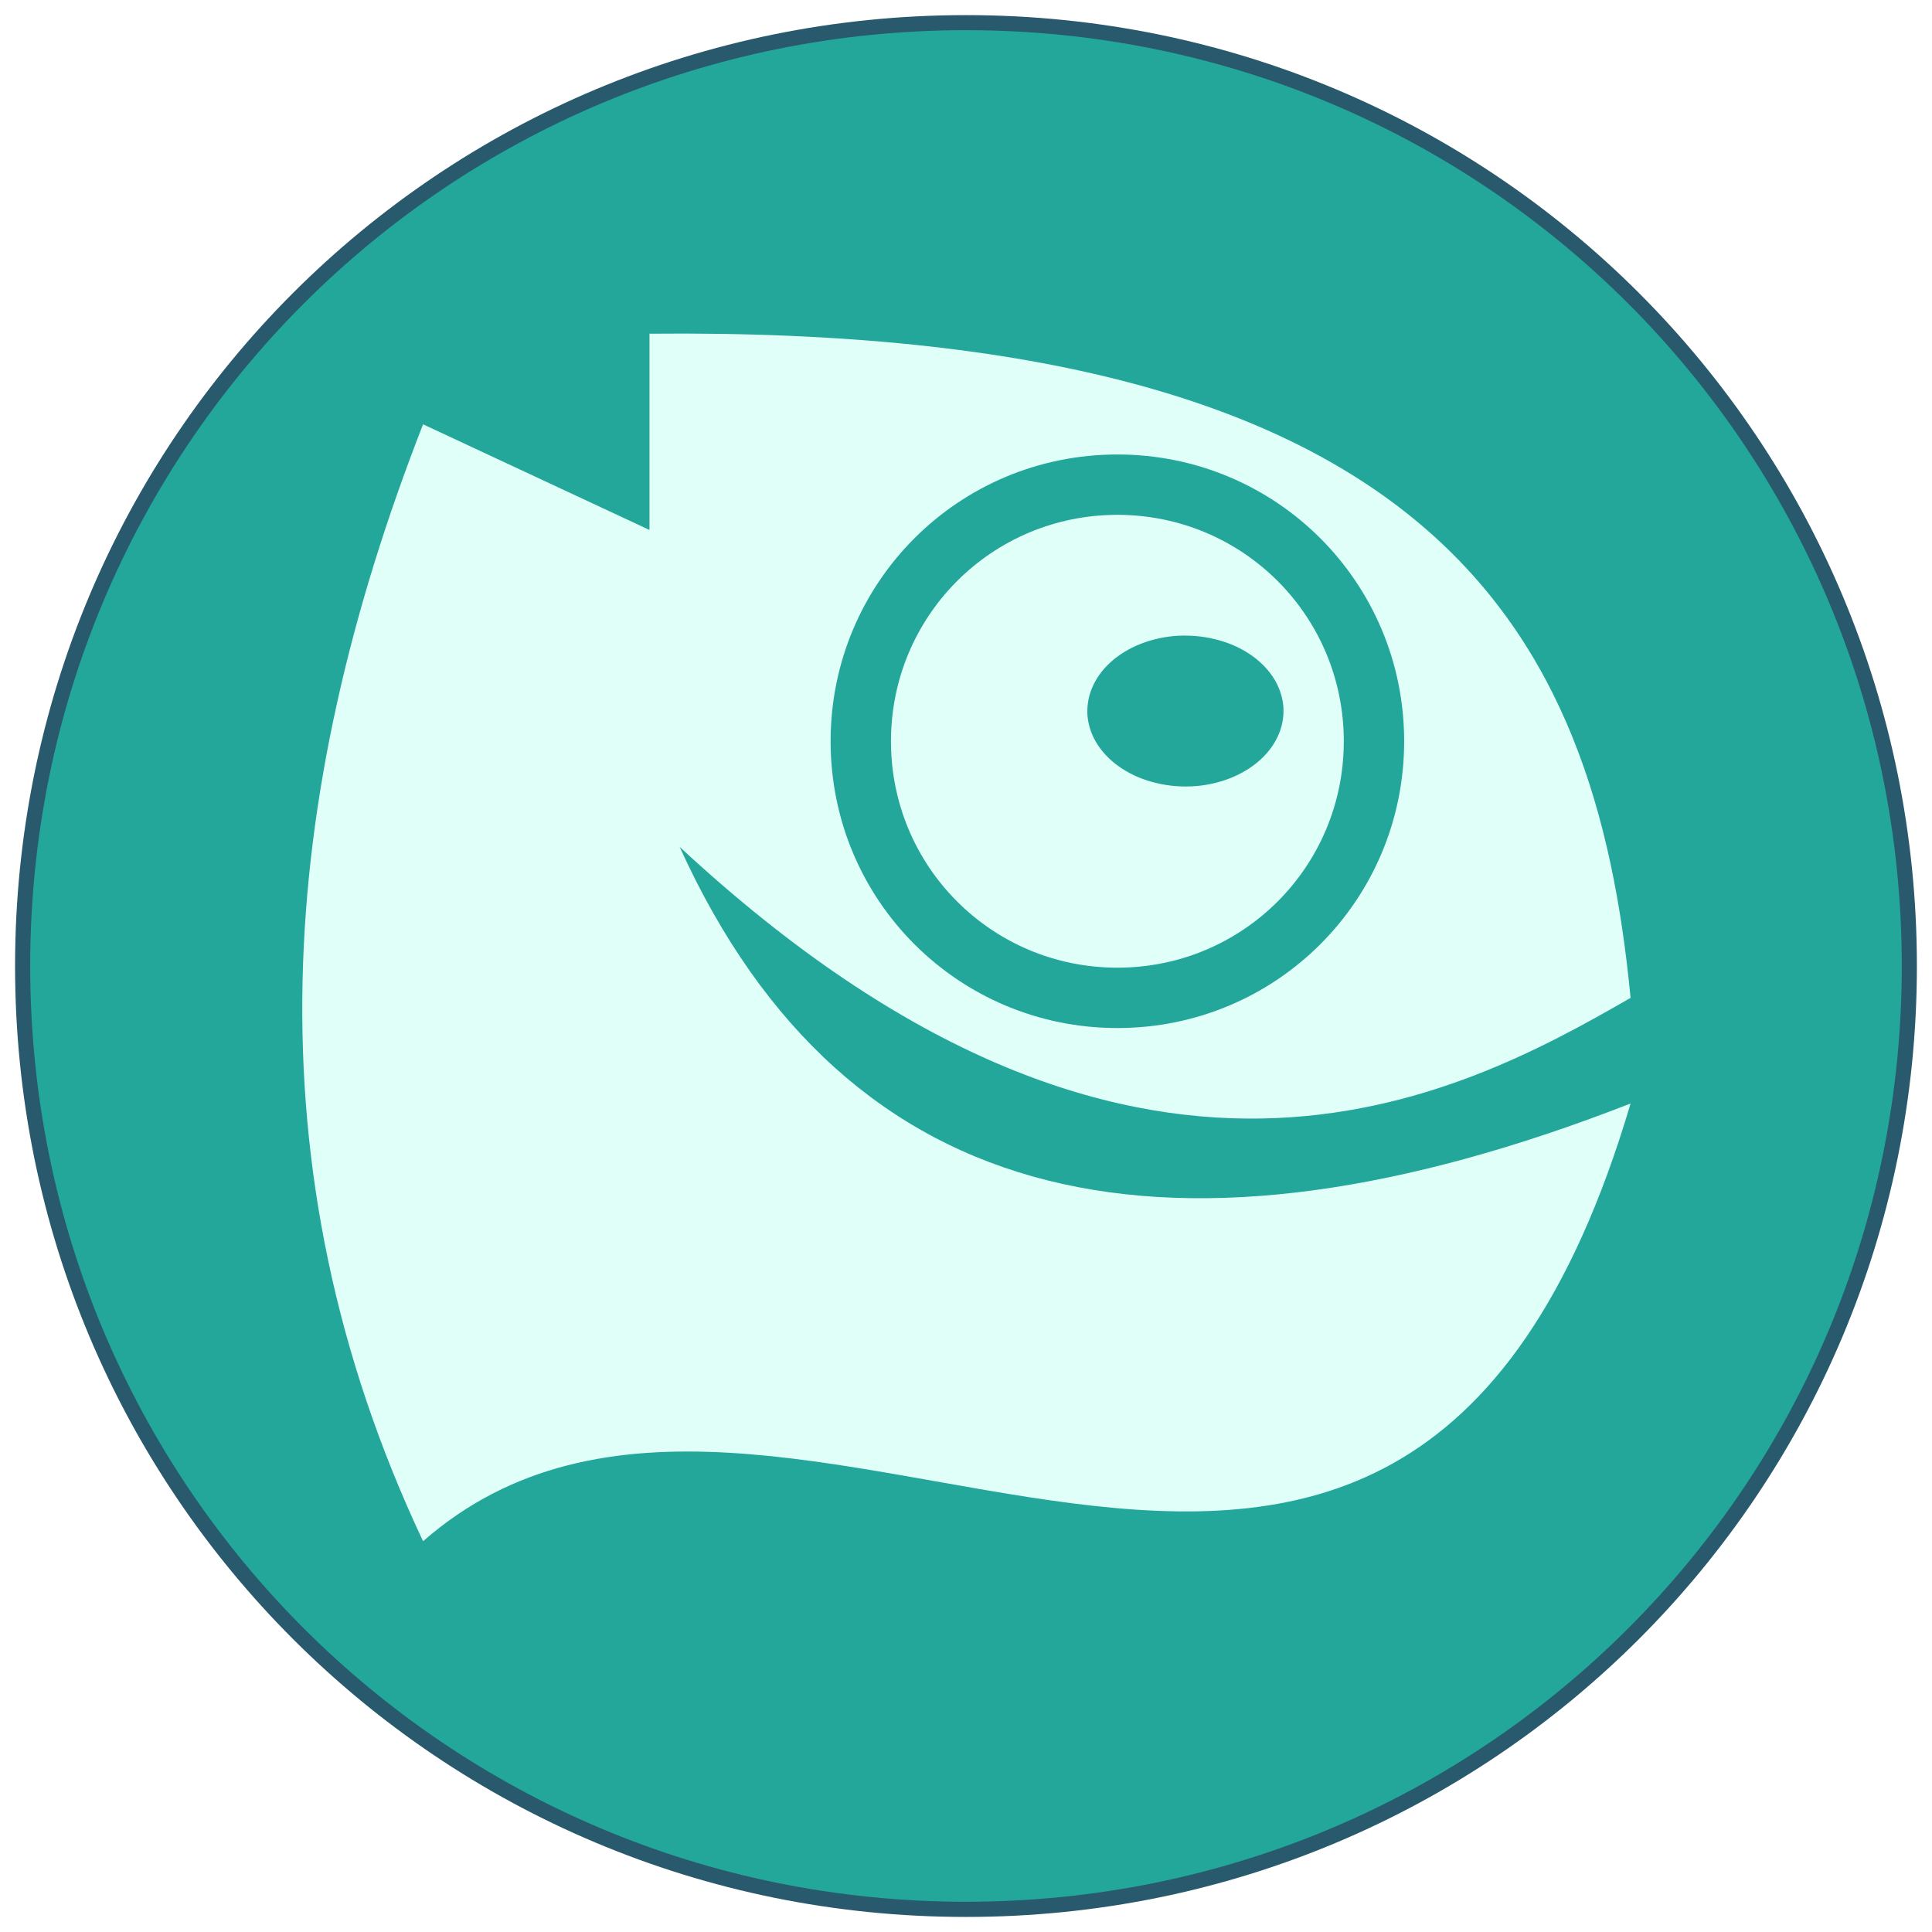
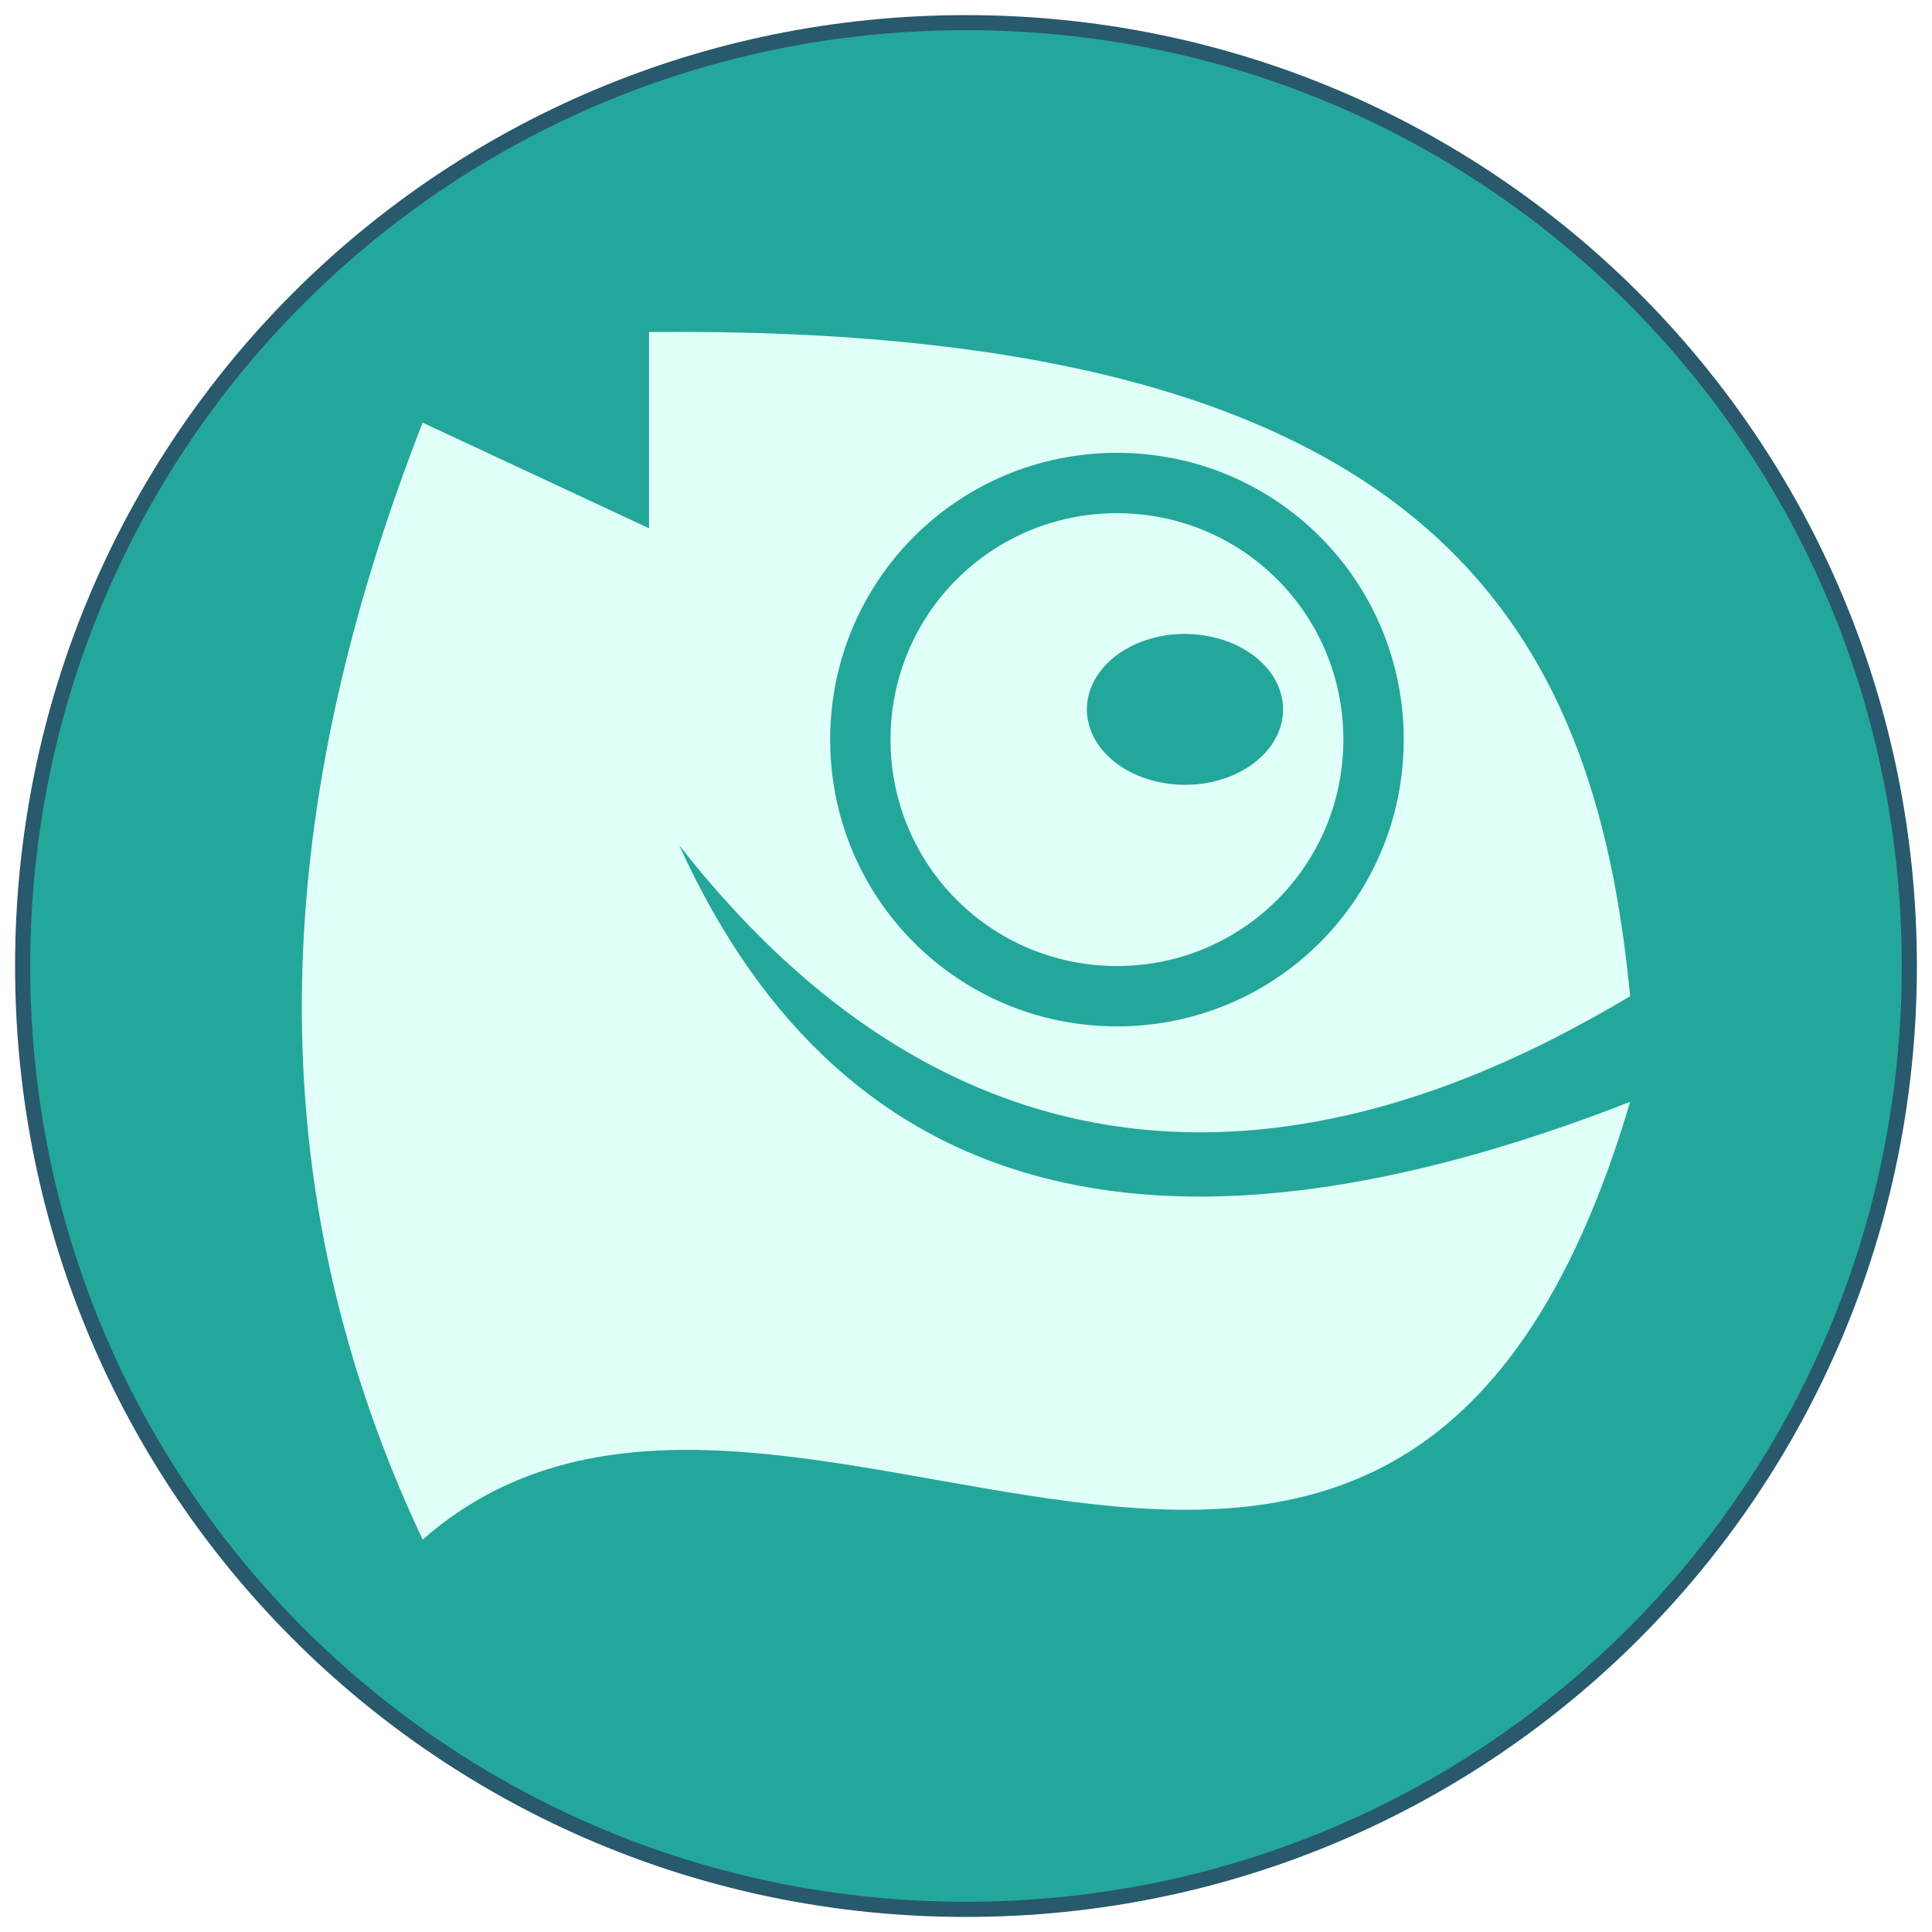
<svg xmlns="http://www.w3.org/2000/svg" width="128" height="128" viewBox="0 0 33.867 33.867" version="1.1" id="svg8">
  <defs id="defs2" />
  <g id="layer1" transform="translate(0,-263.1333)">
    <g id="g2739" transform="translate(11.37708,1.322913)">
      <g id="g830" transform="translate(-23.54792,-24.34167)">
        <path style="opacity:1;fill:#28596c;fill-opacity:1;stroke:none;stroke-width:0.05;stroke-miterlimit:4;stroke-dasharray:none;stroke-opacity:1" d="m 29.104,286.417 c 9.234,0 16.669,7.434 16.669,16.669 0,9.234 -7.434,16.669 -16.669,16.669 -9.234,0 -16.669,-7.434 -16.669,-16.669 0,-9.234 7.434,-16.669 16.669,-16.669 z" id="rect4500" />
        <path style="opacity:1;fill:#23a79b;fill-opacity:1;stroke:none;stroke-width:0.049;stroke-miterlimit:4;stroke-dasharray:none;stroke-opacity:1" d="m 29.104,286.681 c 9.088,0 16.404,7.316 16.404,16.404 0,9.088 -7.316,16.404 -16.404,16.404 -9.088,0 -16.404,-7.316 -16.404,-16.404 0,-9.088 7.316,-16.404 16.404,-16.404 z" id="rect4500-3" />
-         <path style="fill:#e1fff9;fill-opacity:1;stroke:none;stroke-width:0.265px;stroke-linecap:butt;stroke-linejoin:miter;stroke-opacity:1" d="m 23.556,292.002 v 3.44 l -3.969,-1.852 c -2.537,6.492 -3.096,13.011 0,19.579 6.254,-5.48 17.044,6.267 21.167,-7.673 -7.989,3.117 -13.731,1.971 -16.669,-4.498 8,7.426 13.646,4.388 16.669,2.646 -0.618,-6.442 -3.438,-11.781 -17.198,-11.642 z m 8.202,2.117 c 2.785,0 5.027,2.242 5.027,5.027 0,2.785 -2.242,5.027 -5.027,5.027 -2.785,0 -5.027,-2.242 -5.027,-5.027 0,-2.785 2.242,-5.027 5.027,-5.027 z m 0,1.058 c -2.199,0 -3.969,1.77 -3.969,3.969 0,2.199 1.77,3.969 3.969,3.969 2.199,0 3.969,-1.77 3.969,-3.969 0,-2.199 -1.77,-3.969 -3.969,-3.969 z m 1.191,2.117 a 1.72,1.323 0 0 1 0.172,0.007 1.72,1.323 0 0 1 0.17,0.02 1.72,1.323 0 0 1 0.166,0.033 1.72,1.323 0 0 1 0.162,0.045 1.72,1.323 0 0 1 0.155,0.057 1.72,1.323 0 0 1 0.146,0.069 1.72,1.323 0 0 1 0.137,0.08 1.72,1.323 0 0 1 0.126,0.09 1.72,1.323 0 0 1 0.114,0.1 1.72,1.323 0 0 1 0.1,0.107 1.72,1.323 0 0 1 0.086,0.115 1.72,1.323 0 0 1 0.07,0.12 1.72,1.323 0 0 1 0.054,0.126 1.72,1.323 0 0 1 0.038,0.129 1.72,1.323 0 0 1 0.021,0.131 1.72,1.323 0 0 1 0.004,0.093 1.72,1.323 0 0 1 -0.009,0.132 1.72,1.323 0 0 1 -0.025,0.131 1.72,1.323 0 0 1 -0.043,0.128 1.72,1.323 0 0 1 -0.059,0.124 1.72,1.323 0 0 1 -0.074,0.119 1.72,1.323 0 0 1 -0.09,0.113 1.72,1.323 0 0 1 -0.104,0.105 1.72,1.323 0 0 1 -0.117,0.097 1.72,1.323 0 0 1 -0.129,0.087 1.72,1.323 0 0 1 -0.14,0.077 1.72,1.323 0 0 1 -0.149,0.066 1.72,1.323 0 0 1 -0.157,0.054 1.72,1.323 0 0 1 -0.163,0.042 1.72,1.323 0 0 1 -0.167,0.029 1.72,1.323 0 0 1 -0.171,0.016 1.72,1.323 0 0 1 -0.121,0.003 1.72,1.323 0 0 1 -0.172,-0.007 1.72,1.323 0 0 1 -0.17,-0.02 1.72,1.323 0 0 1 -0.166,-0.033 1.72,1.323 0 0 1 -0.162,-0.045 1.72,1.323 0 0 1 -0.155,-0.057 1.72,1.323 0 0 1 -0.146,-0.069 1.72,1.323 0 0 1 -0.137,-0.08 1.72,1.323 0 0 1 -0.126,-0.09 1.72,1.323 0 0 1 -0.114,-0.1 1.72,1.323 0 0 1 -0.1,-0.107 1.72,1.323 0 0 1 -0.086,-0.115 1.72,1.323 0 0 1 -0.07,-0.12 1.72,1.323 0 0 1 -0.054,-0.126 1.72,1.323 0 0 1 -0.038,-0.129 1.72,1.323 0 0 1 -0.021,-0.131 1.72,1.323 0 0 1 -0.004,-0.093 1.72,1.323 0 0 1 0.009,-0.132 1.72,1.323 0 0 1 0.025,-0.131 1.72,1.323 0 0 1 0.043,-0.128 1.72,1.323 0 0 1 0.059,-0.125 1.72,1.323 0 0 1 0.074,-0.119 1.72,1.323 0 0 1 0.09,-0.113 1.72,1.323 0 0 1 0.104,-0.105 1.72,1.323 0 0 1 0.117,-0.097 1.72,1.323 0 0 1 0.129,-0.087 1.72,1.323 0 0 1 0.14,-0.077 1.72,1.323 0 0 1 0.149,-0.066 1.72,1.323 0 0 1 0.157,-0.054 1.72,1.323 0 0 1 0.163,-0.042 1.72,1.323 0 0 1 0.167,-0.029 1.72,1.323 0 0 1 0.171,-0.016 1.72,1.323 0 0 1 0.121,-0.003 z" id="path1284-0" />
+       </g>
+       <g id="g1335" transform="translate(-42.87055,-11.37973)">
+         <path id="path1284-0-2" d="m 42.871,279.011 v 3.44 l -3.969,-1.852 c -2.537,6.492 -3.096,13.011 0,19.579 6.254,-5.48 17.044,6.267 21.167,-7.673 -7.989,3.117 -13.731,1.971 -16.669,-4.498 6.305,8.058 13.625,4.458 16.669,2.646 -0.618,-6.442 -3.438,-11.781 -17.198,-11.642 z m 8.202,2.117 c 2.785,0 5.027,2.242 5.027,5.027 0,2.785 -2.242,5.027 -5.027,5.027 -2.785,0 -5.027,-2.242 -5.027,-5.027 0,-2.785 2.242,-5.027 5.027,-5.027 z m 0,1.058 c -2.199,0 -3.969,1.77 -3.969,3.969 0,2.199 1.77,3.969 3.969,3.969 2.199,0 3.969,-1.77 3.969,-3.969 0,-2.199 -1.77,-3.969 -3.969,-3.969 z m 1.191,2.117 c 0.057,1.3e-4 0.115,0.002 0.172,0.007 0.057,0.004 0.114,0.011 0.17,0.02 0.056,0.009 0.112,0.019 0.166,0.033 0.055,0.013 0.109,0.028 0.162,0.045 0.053,0.017 0.105,0.036 0.155,0.057 0.05,0.021 0.099,0.044 0.146,0.069 0.047,0.025 0.093,0.052 0.137,0.08 0.044,0.028 0.086,0.058 0.126,0.09 0.04,0.032 0.078,0.065 0.114,0.1 0.036,0.035 0.069,0.07 0.1,0.107 0.031,0.037 0.06,0.075 0.086,0.115 0.026,0.039 0.049,0.079 0.07,0.12 0.021,0.041 0.039,0.083 0.054,0.126 0.015,0.043 0.028,0.086 0.038,0.129 0.01,0.043 0.017,0.087 0.021,0.131 0.003,0.031 0.004,0.062 0.004,0.093 -6e-5,0.044 -0.003,0.088 -0.009,0.132 -0.006,0.044 -0.014,0.087 -0.025,0.131 -0.012,0.043 -0.026,0.086 -0.043,0.128 -0.017,0.042 -0.037,0.084 -0.059,0.124 -0.022,0.041 -0.047,0.08 -0.074,0.119 -0.028,0.039 -0.058,0.077 -0.09,0.113 -0.033,0.036 -0.067,0.071 -0.104,0.105 -0.037,0.034 -0.076,0.066 -0.117,0.097 -0.041,0.031 -0.084,0.06 -0.129,0.087 -0.045,0.028 -0.092,0.053 -0.14,0.077 -0.048,0.024 -0.098,0.046 -0.149,0.066 -0.051,0.02 -0.104,0.038 -0.157,0.054 -0.053,0.016 -0.108,0.03 -0.163,0.042 -0.055,0.012 -0.111,0.021 -0.167,0.029 -0.057,0.008 -0.114,0.013 -0.171,0.016 -0.04,0.002 -0.081,0.003 -0.121,0.003 -0.057,-1.3e-4 -0.115,-0.002 -0.172,-0.007 -0.057,-0.004 -0.114,-0.011 -0.17,-0.02 -0.056,-0.009 -0.112,-0.02 -0.166,-0.033 -0.055,-0.013 -0.109,-0.028 -0.162,-0.045 -0.053,-0.017 -0.105,-0.036 -0.155,-0.057 -0.05,-0.021 -0.099,-0.044 -0.146,-0.069 -0.047,-0.025 -0.093,-0.052 -0.137,-0.08 -0.044,-0.028 -0.086,-0.058 -0.126,-0.09 -0.04,-0.032 -0.078,-0.065 -0.114,-0.1 -0.036,-0.035 -0.069,-0.07 -0.1,-0.107 -0.031,-0.037 -0.06,-0.075 -0.086,-0.115 -0.026,-0.039 -0.049,-0.079 -0.07,-0.12 -0.021,-0.041 -0.039,-0.083 -0.054,-0.126 -0.015,-0.043 -0.028,-0.086 -0.038,-0.129 -0.01,-0.043 -0.017,-0.087 -0.021,-0.131 -0.003,-0.031 -0.004,-0.062 -0.004,-0.093 6e-5,-0.044 0.003,-0.088 0.009,-0.132 0.006,-0.044 0.014,-0.087 0.025,-0.131 0.012,-0.043 0.026,-0.086 0.043,-0.128 0.017,-0.042 0.037,-0.084 0.059,-0.125 0.022,-0.041 0.047,-0.08 0.074,-0.119 0.028,-0.039 0.058,-0.076 0.09,-0.113 0.032,-0.036 0.067,-0.072 0.104,-0.105 0.037,-0.034 0.076,-0.066 0.117,-0.097 0.041,-0.031 0.084,-0.06 0.129,-0.087 0.045,-0.027 0.092,-0.053 0.14,-0.077 0.048,-0.024 0.098,-0.046 0.149,-0.066 0.051,-0.02 0.104,-0.038 0.157,-0.054 0.053,-0.016 0.108,-0.03 0.163,-0.042 0.055,-0.012 0.111,-0.021 0.167,-0.029 0.057,-0.008 0.114,-0.013 0.171,-0.016 0.04,-0.002 0.081,-0.003 0.121,-0.003 z" style="fill:#e1fff9;fill-opacity:1;stroke:none;stroke-width:0.265px;stroke-linecap:butt;stroke-linejoin:miter;stroke-opacity:1" />
      </g>
    </g>
  </g>
</svg>
